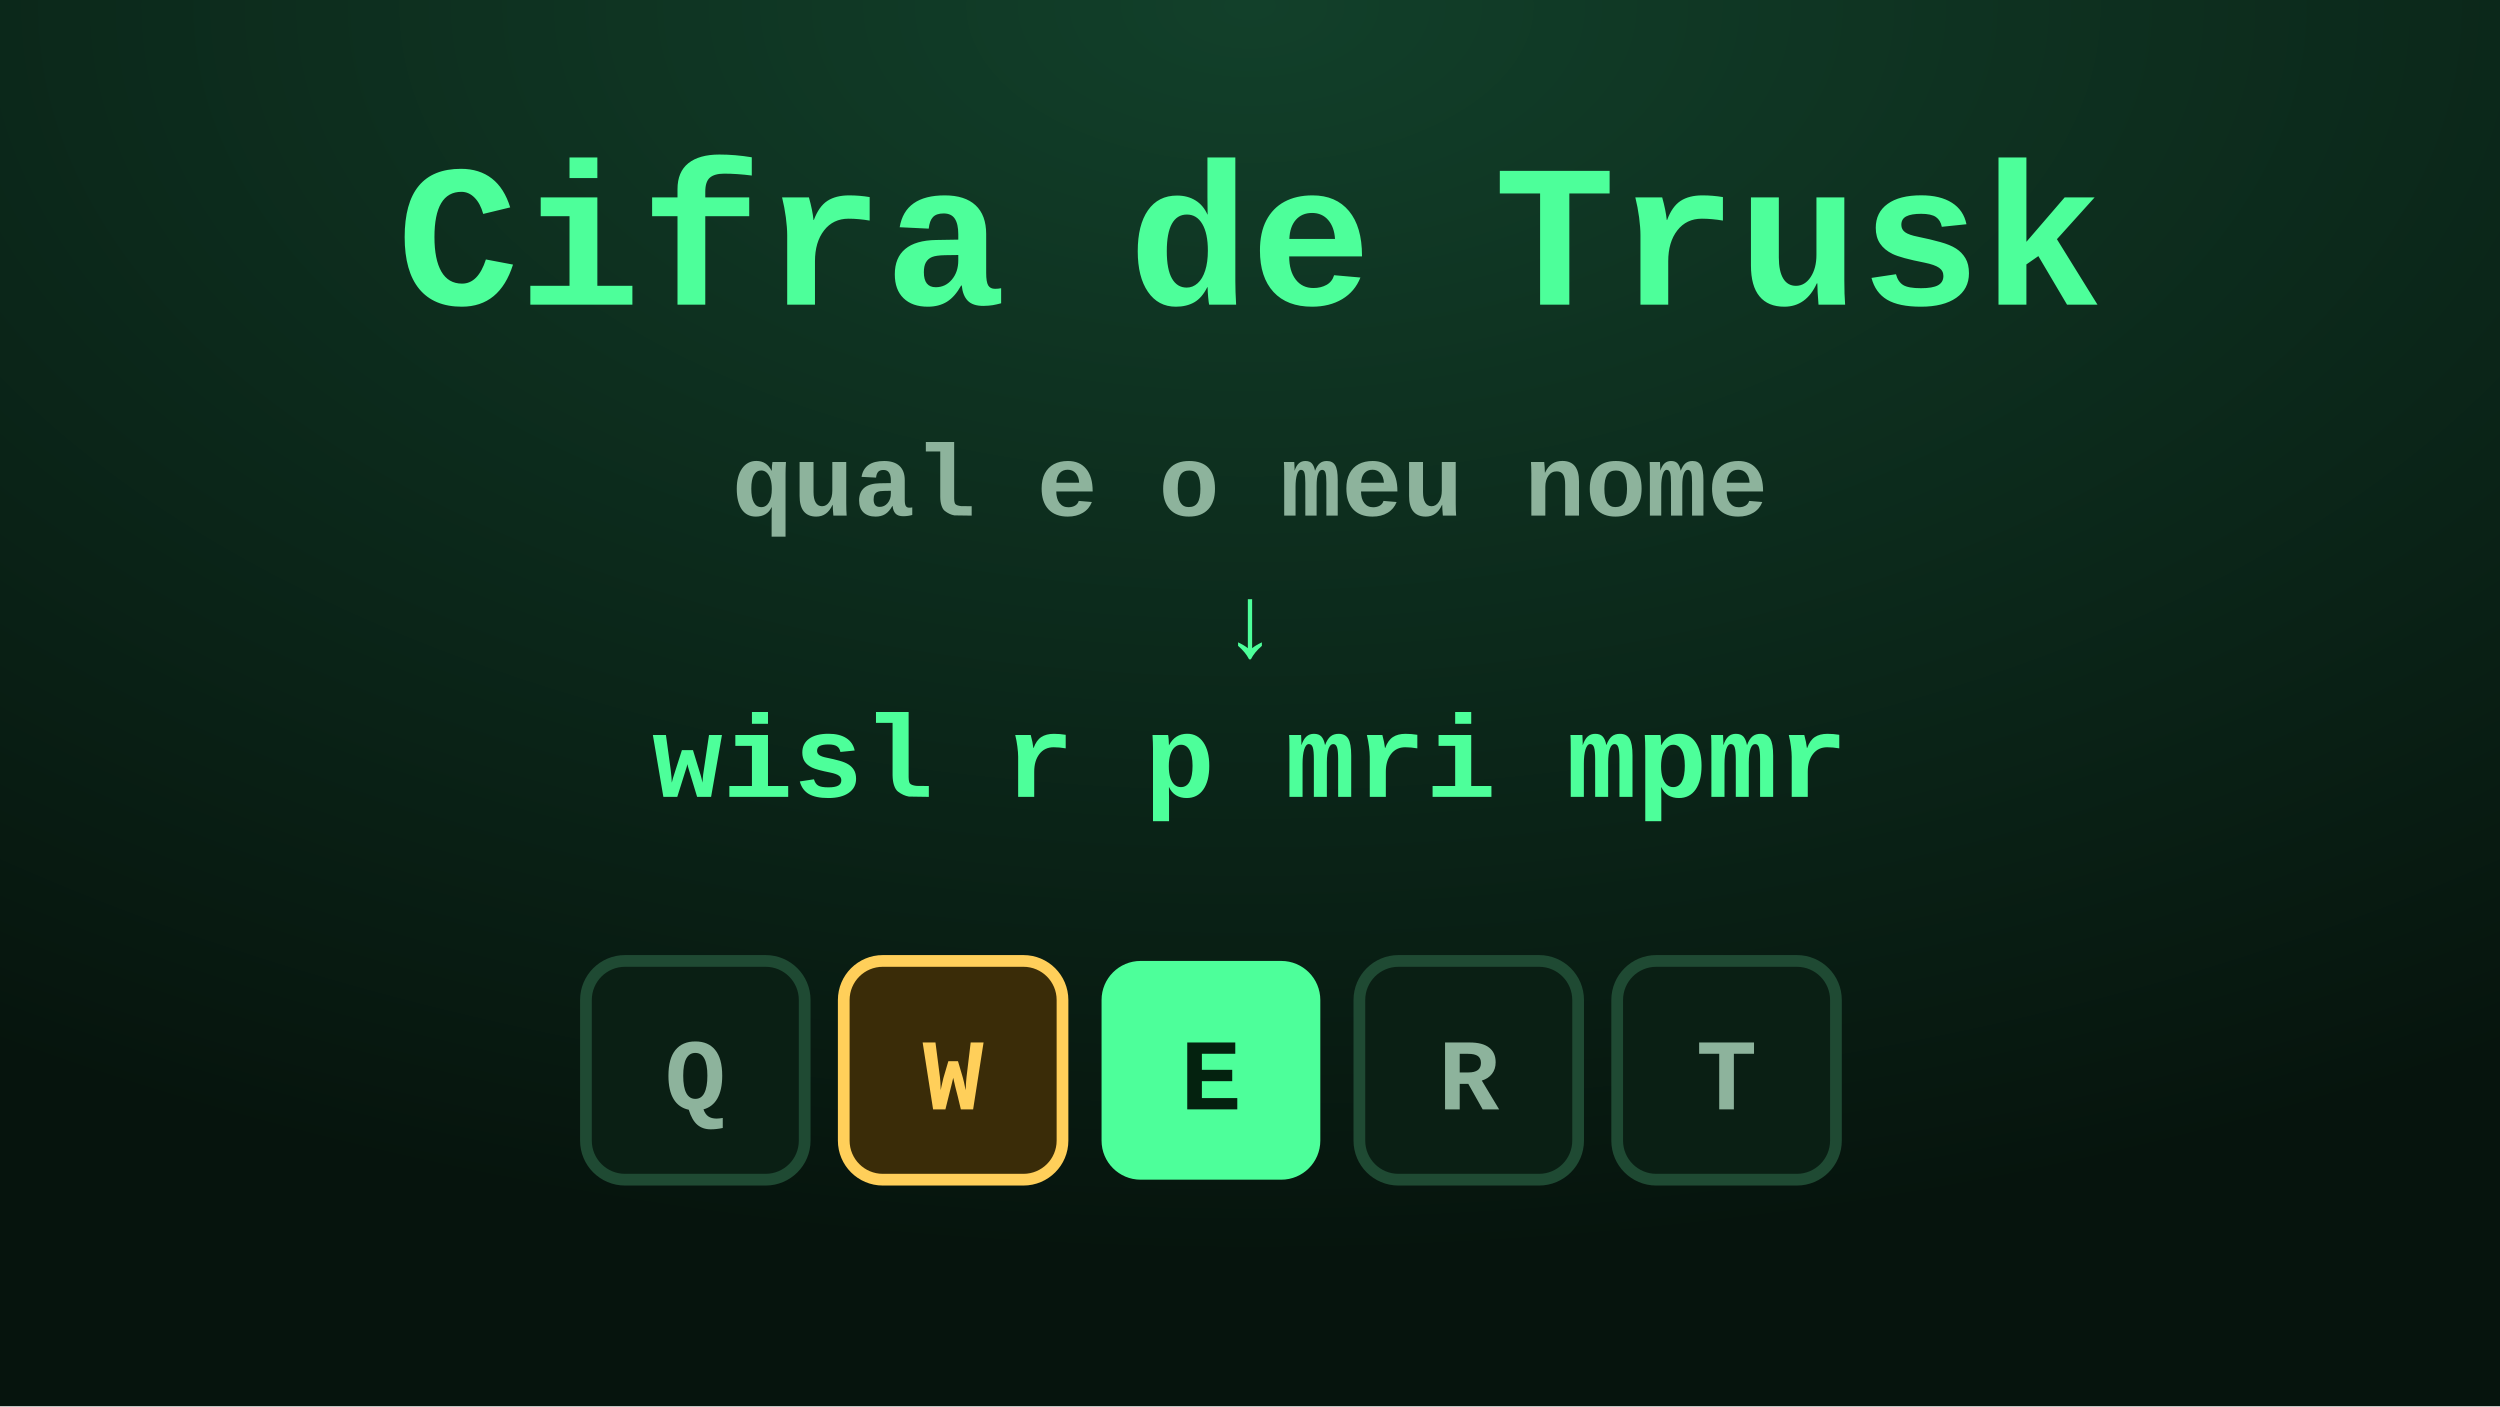
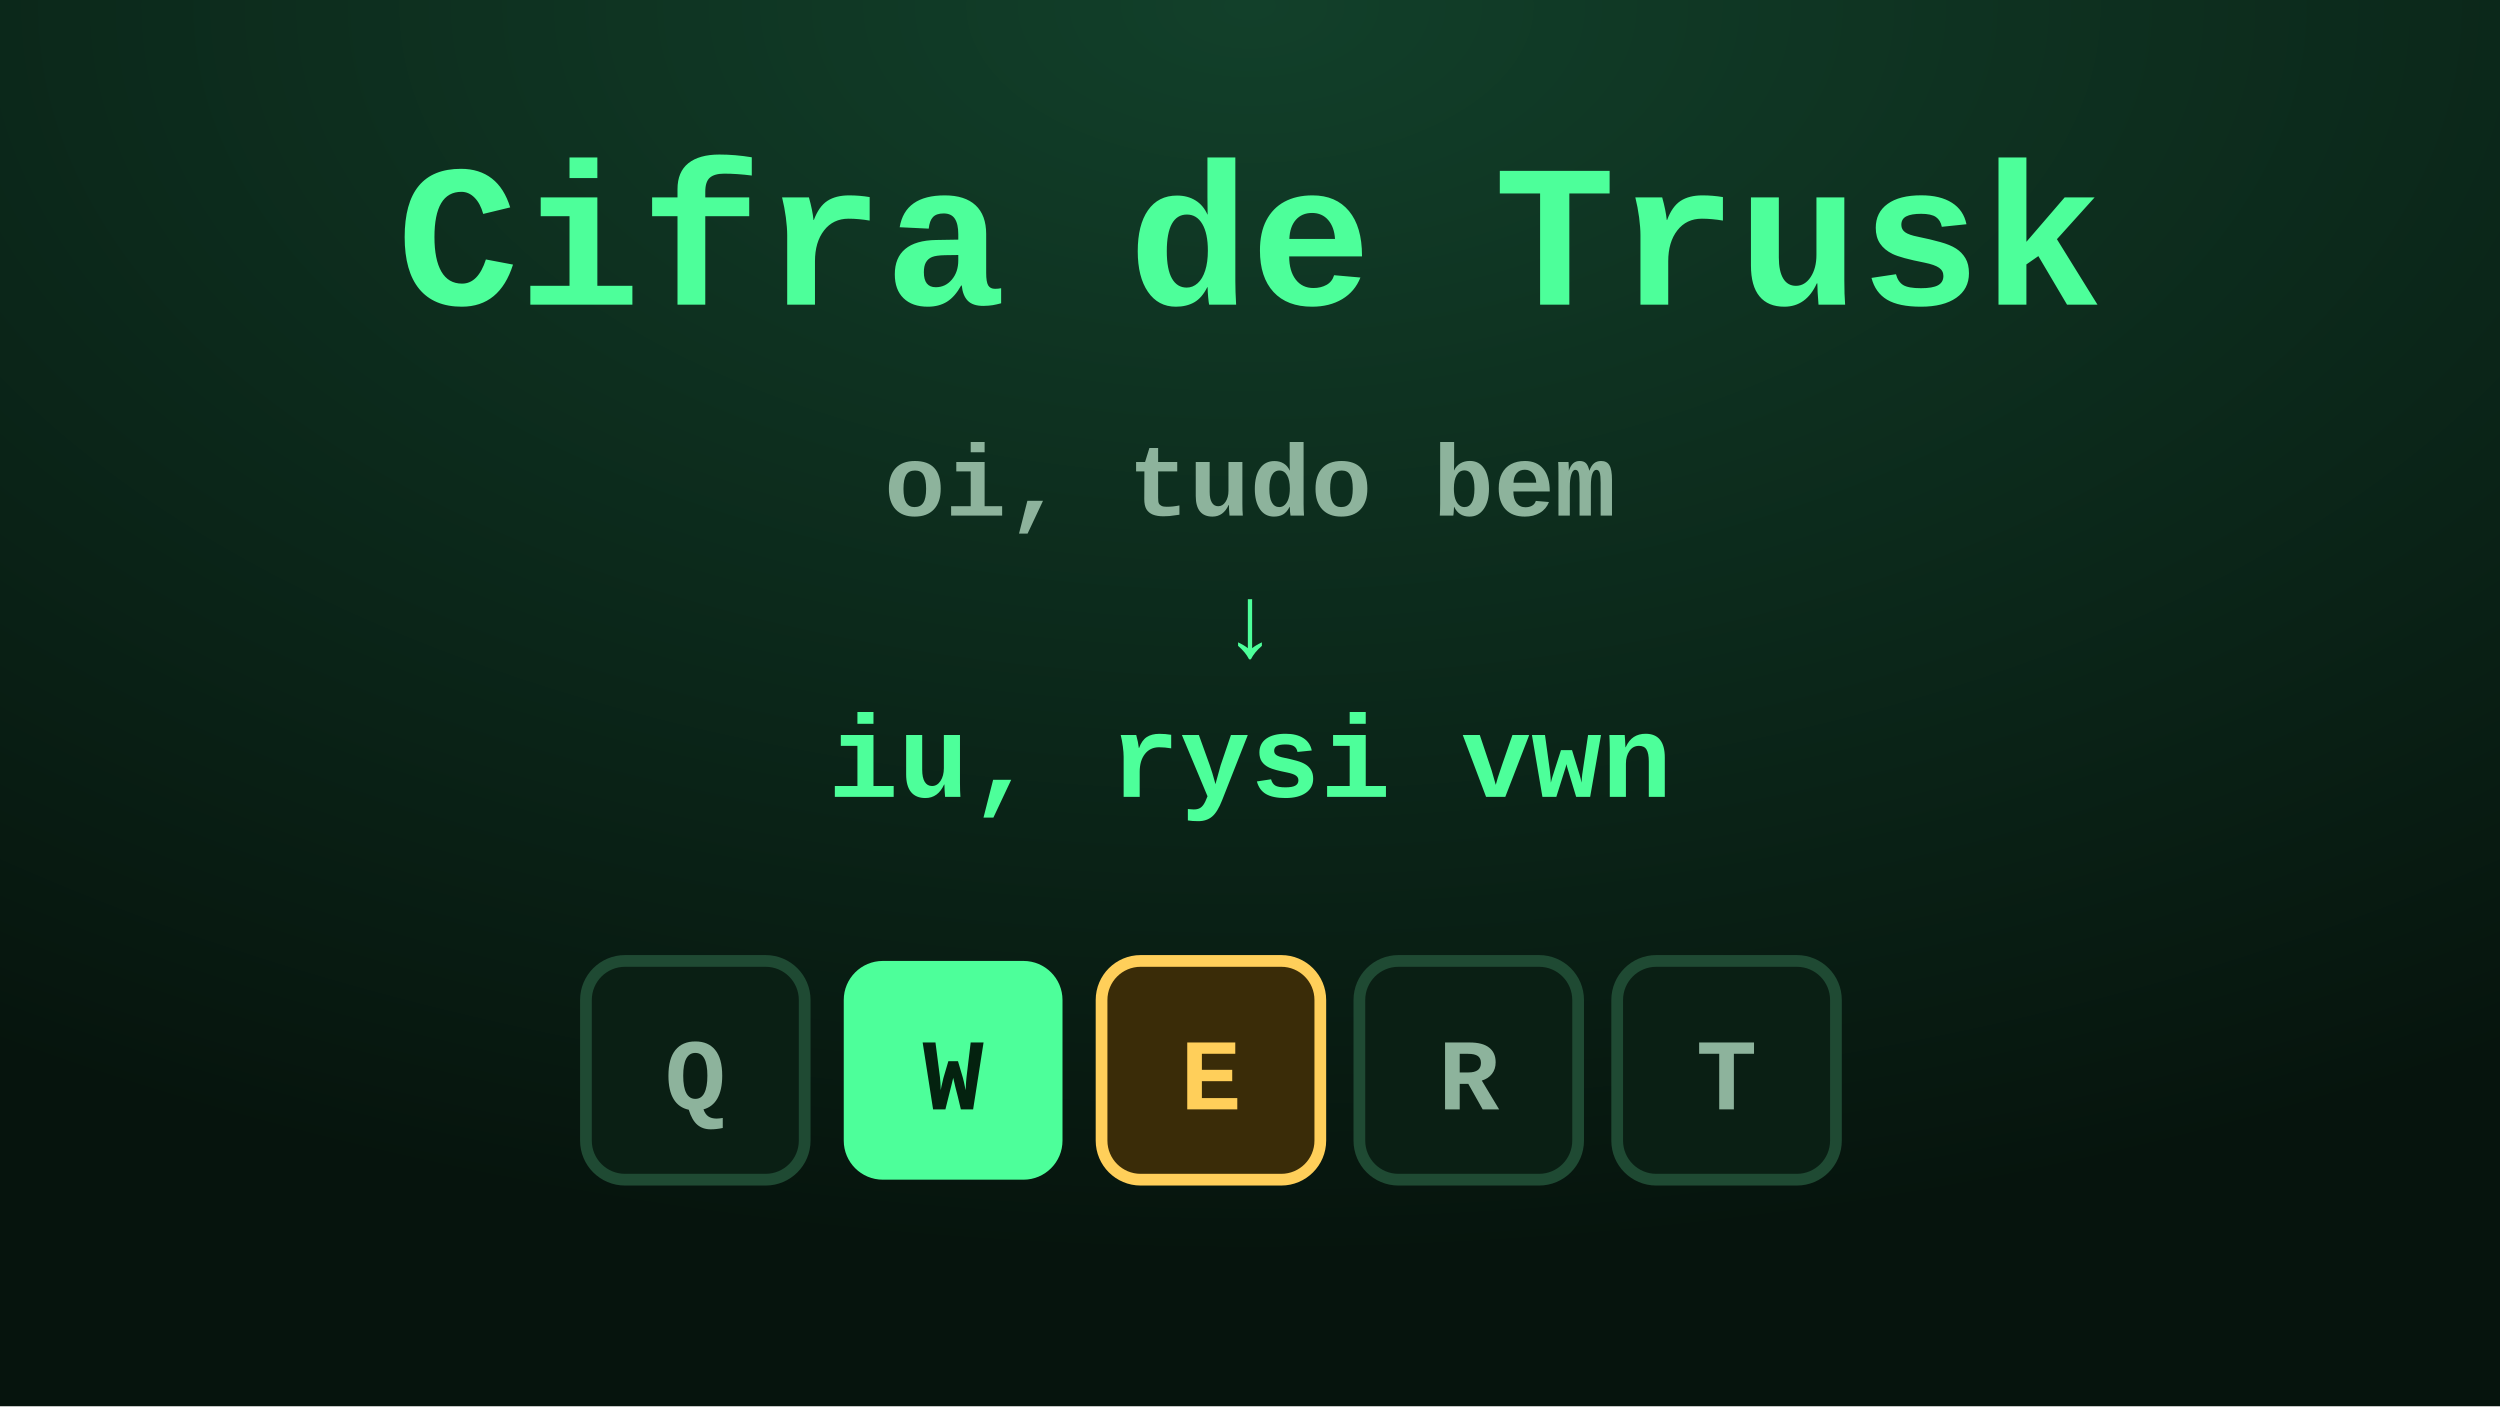
<svg xmlns="http://www.w3.org/2000/svg" viewBox="0 0 640 360">
  <defs>
    <radialGradient id="f" cx="50%" cy="0%" r="90%">
      <stop offset="0" stop-color="#12402a" />
      <stop offset="1" stop-color="#06140d" />
    </radialGradient>
  </defs>
  <rect width="640" height="360" fill="url(#f)" />
  <g font-family="Courier New, monospace" font-weight="700" text-anchor="middle">
    <text x="320" y="78" font-size="52" fill="#4dff9a">Cifra de Trusk</text>
-     <text x="320" y="132" font-size="26" fill="#8db39c">qual e o meu nome</text>
+     <text x="320" y="132" font-size="26" fill="#8db39c">oi, tudo bem</text>
    <text x="320" y="168" font-size="26" fill="#4dff9a">↓</text>
-     <text x="320" y="204" font-size="30" fill="#4dff9a">wisl r p mri mpmr</text>
+     <text x="320" y="204" font-size="30" fill="#4dff9a">iu, rysi vwn</text>
    <g font-size="26">
      <rect x="150" y="246" width="56" height="56" rx="10" fill="#0a1f14" stroke="#1f4a33" stroke-width="3" />
      <text x="178" y="284" fill="#8db39c">Q</text>
-       <rect x="216" y="246" width="56" height="56" rx="10" fill="#3a2c08" stroke="#ffcf5a" stroke-width="3" />
-       <text x="244" y="284" fill="#ffcf5a">W</text>
-       <rect x="282" y="246" width="56" height="56" rx="10" fill="#4dff9a" />
-       <text x="310" y="284" fill="#04220f">E</text>
+       <rect x="216" y="246" width="56" height="56" rx="10" fill="#4dff9a" />
+       <text x="244" y="284" fill="#04220f">W</text>
+       <rect x="282" y="246" width="56" height="56" rx="10" fill="#3a2c08" stroke="#ffcf5a" stroke-width="3" />
+       <text x="310" y="284" fill="#ffcf5a">E</text>
      <rect x="348" y="246" width="56" height="56" rx="10" fill="#0a1f14" stroke="#1f4a33" stroke-width="3" />
      <text x="376" y="284" fill="#8db39c">R</text>
      <rect x="414" y="246" width="56" height="56" rx="10" fill="#0a1f14" stroke="#1f4a33" stroke-width="3" />
      <text x="442" y="284" fill="#8db39c">T</text>
    </g>
  </g>
</svg>
